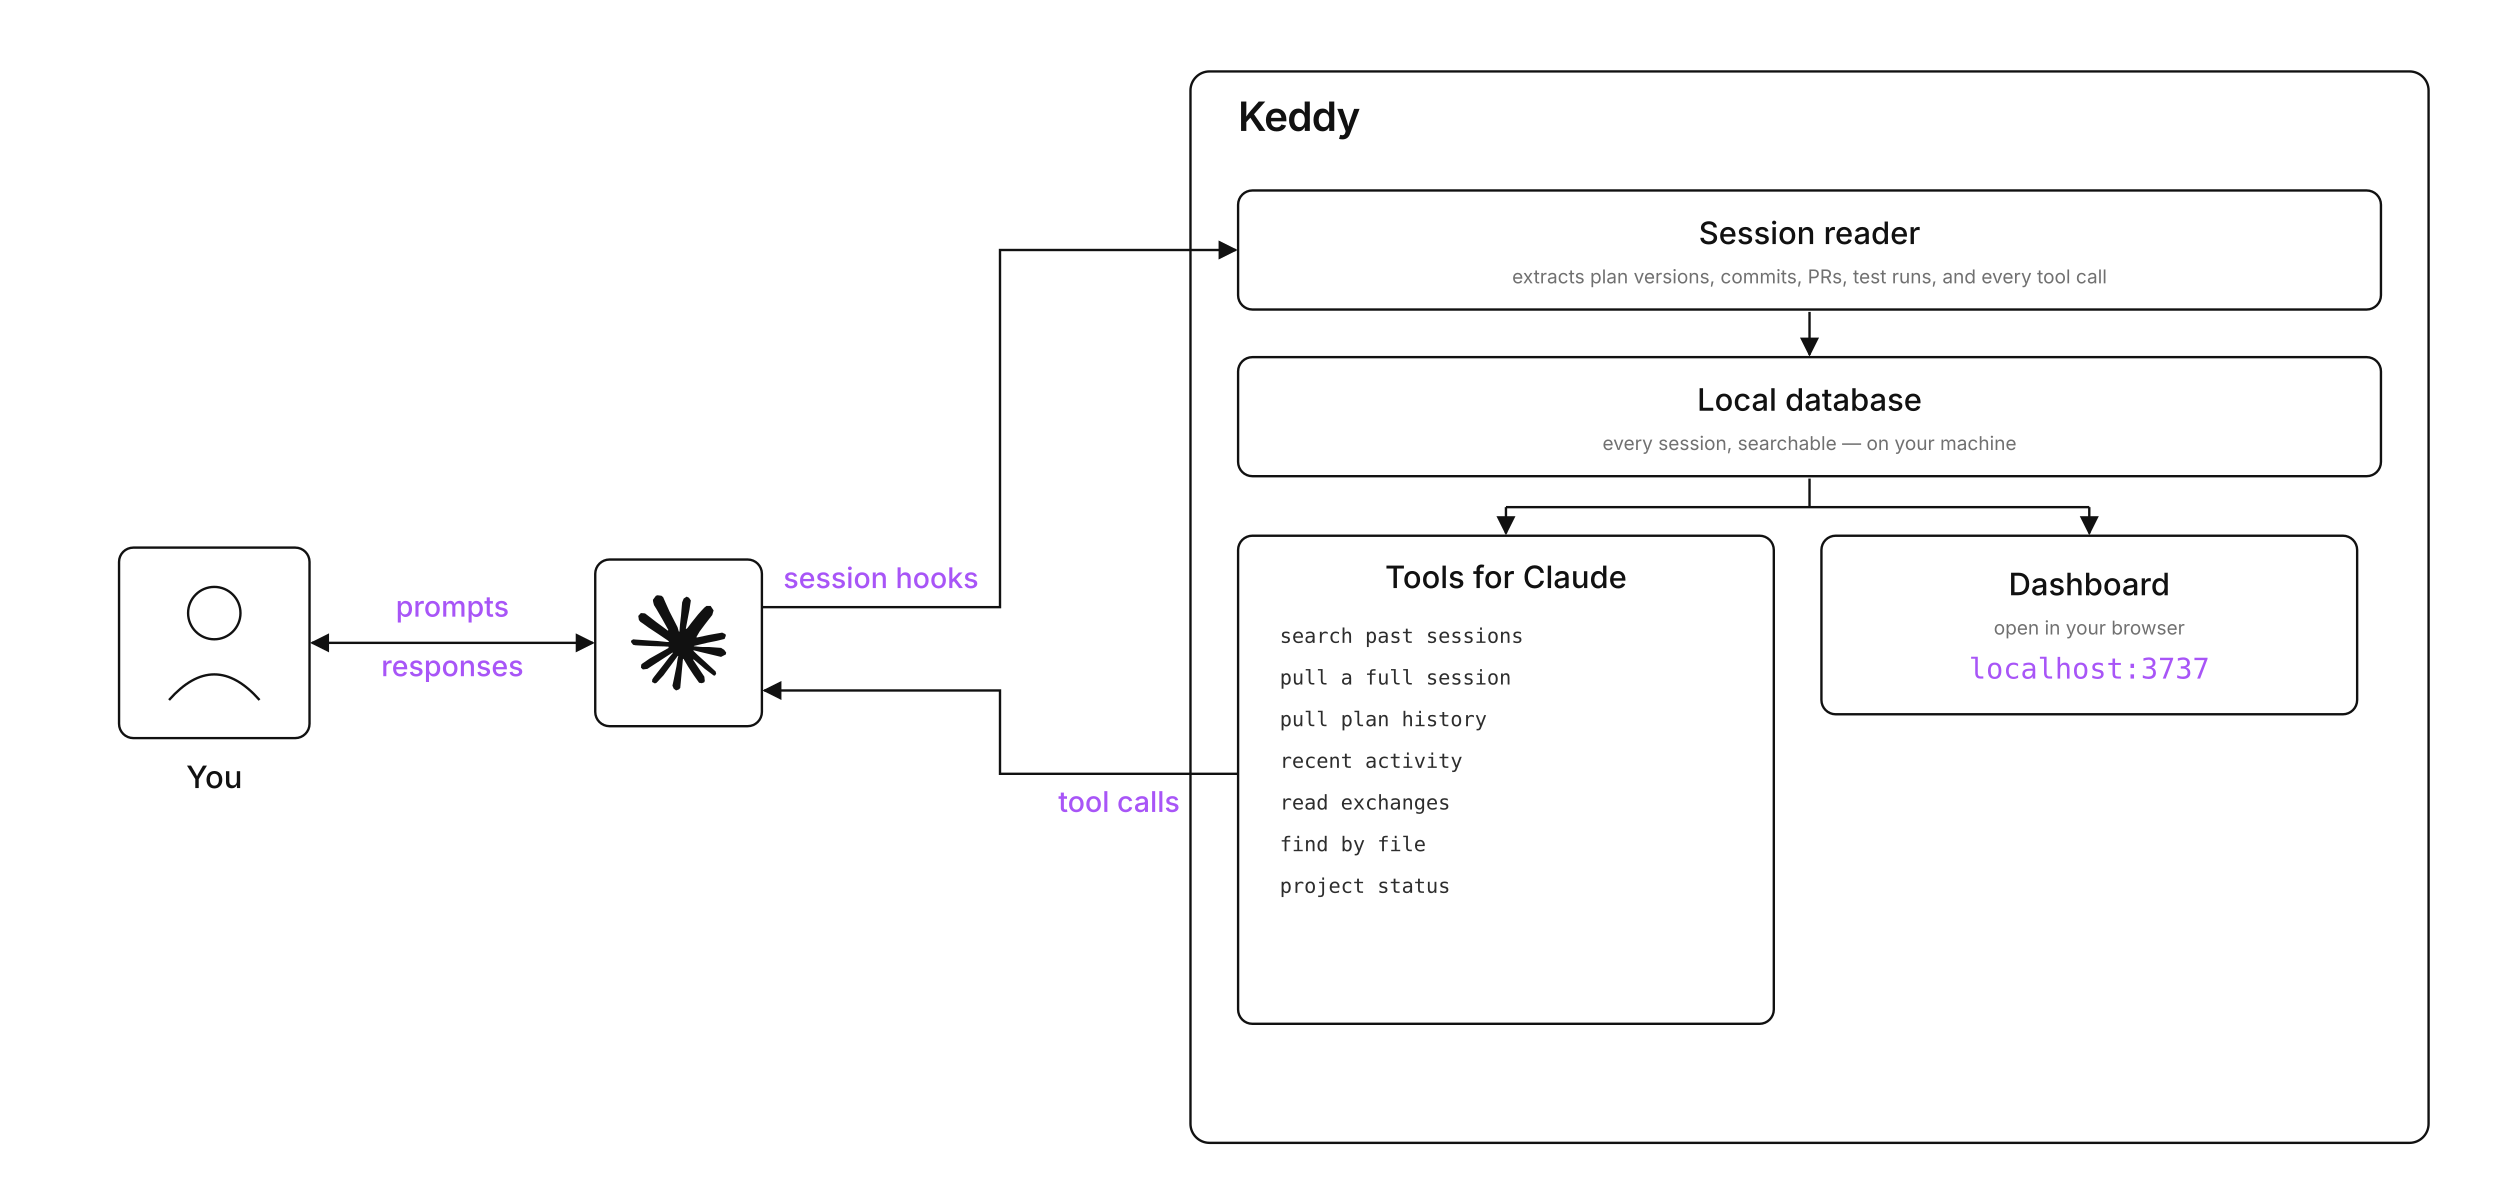
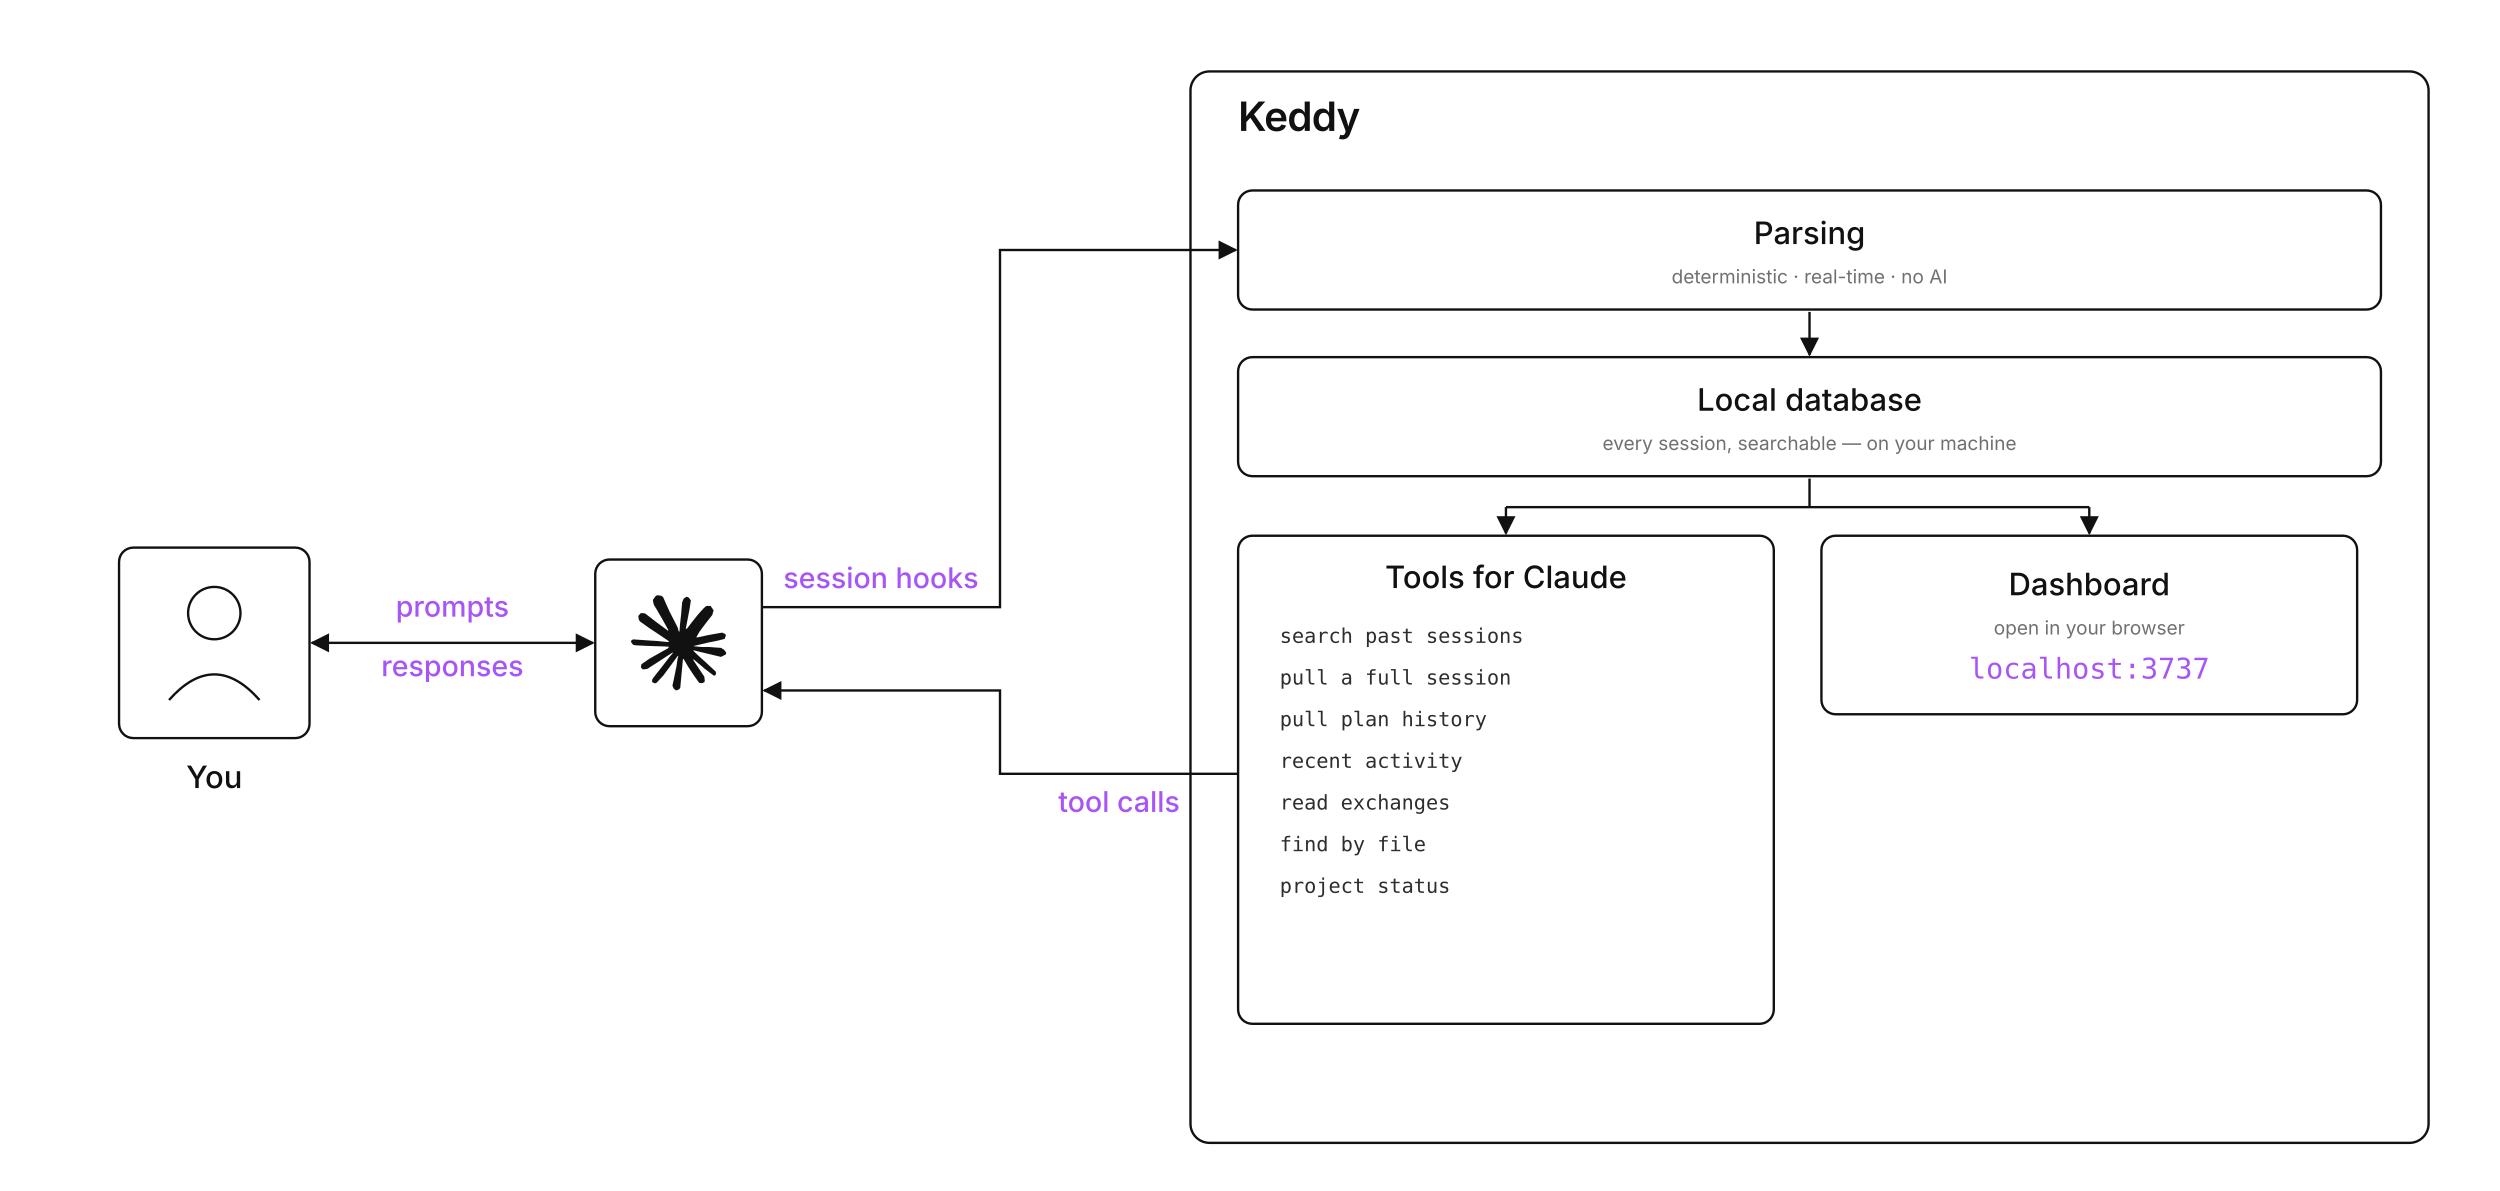
<svg xmlns="http://www.w3.org/2000/svg" viewBox="0 0 2100 1000" role="img" aria-label="Keddy architecture: You interact with Claude Code; Claude Code sends session hooks to Keddy's session reader, which writes to a local database. The database serves both MCP tools that Claude can call, and a dashboard you open in your browser.">
  <defs>
    <style>
      .box { fill: none; stroke: #111111; stroke-width: 2; }
      .label { font-family: -apple-system, BlinkMacSystemFont, "Inter", "Helvetica Neue", Arial, sans-serif; fill: #111111; }
      .label-box { font-size: 26px; font-weight: 500; }
      .label-sub { font-size: 16px; font-weight: 400; opacity: 0.6; }
      .label-title { font-size: 34px; font-weight: 600; letter-spacing: -0.02em; }
      .label-arrow { font-family: -apple-system, BlinkMacSystemFont, "Inter", "Helvetica Neue", Arial, sans-serif; font-size: 24px; font-weight: 500; fill: #a855f7; }
      .tool-list { font-family: ui-monospace, "SF Mono", Menlo, Consolas, monospace; font-size: 17px; fill: #111111; opacity: 0.88; }
      .arrow { stroke: #111111; stroke-width: 2; fill: none; }
    </style>
    <marker id="arrowhead" viewBox="0 0 10 10" refX="9" refY="5" markerWidth="8" markerHeight="8" orient="auto-start-reverse">
      <path d="M 0 0 L 10 5 L 0 10 z" fill="#111111" />
    </marker>
  </defs>
  <rect x="100" y="460" width="160" height="160" rx="12" class="box" />
  <circle cx="180" cy="515" r="22" fill="none" stroke="#111111" stroke-width="2" />
  <path d="M 142 588 Q 180 545 218 588" fill="none" stroke="#111111" stroke-width="2" />
  <text x="180" y="662" text-anchor="middle" class="label label-box">You</text>
  <line x1="262" y1="540" x2="498" y2="540" class="arrow" marker-end="url(#arrowhead)" marker-start="url(#arrowhead)" />
  <text x="380" y="518" text-anchor="middle" class="label-arrow">prompts</text>
  <text x="380" y="568" text-anchor="middle" class="label-arrow">responses</text>
  <rect x="500" y="470" width="140" height="140" rx="12" class="box" />
  <svg x="530" y="500" width="80" height="80" viewBox="0 0 24 24">
    <path fill="#111111" d="m4.714 15.956 4.717-2.647.079-.231-.079-.128h-.231l-.789-.049-2.696-.073-2.337-.097-2.265-.121-.571-.121-.534-.704.055-.352.48-.322.686.061 1.518.103 2.277.158 1.651.097 2.447.255h.389l.055-.158-.134-.097-.103-.097L6.973 9.836l-2.55-1.688-1.336-.971-.723-.492-.364-.461-.158-1.008.656-.723.88.061.225.061.892.686 1.906 1.475 2.489 1.834.364.303.146-.103.018-.073-.164-.273-1.354-2.447-1.445-2.489-.643-1.032-.17-.619c-.061-.255-.103-.467-.103-.729L6.287.134 6.7 0l.996.134.419.364.619 1.415 1.002 2.228 1.554 3.03.455.898.243.832.091.255h.158v-.146l.128-1.706.237-2.095.231-2.696.079-.759.376-.911.747-.492.583.279.48.686-.067.443-.285 1.852-.559 2.902-.364 1.943h.212l.243-.243.984-1.305 1.651-2.064.729-.82.85-.905.546-.431h1.032l.759 1.129-.34 1.166-1.062 1.348-.88 1.141-1.263 1.7-.789 1.36.073.109.188-.018 2.853-.607 1.542-.279 1.84-.316.832.389.091.395-.328.807-1.967.486-2.307.461-3.436.814-.043.03.049.061 1.548.146.662.036h1.621l3.018.225.789.522.474.638-.079.486-1.214.619-1.639-.389-3.825-.911-1.311-.328h-.182v.109l1.093 1.069 2.003 1.809 2.507 2.331.128.577-.322.455-.34-.049-2.204-1.657-.85-.747-1.925-1.621h-.128v.17l.443.65 2.344 3.521.121 1.081-.17.352-.607.212-.668-.121-1.372-1.925L14.38 17.959l-1.141-1.943-.14.079-.674 7.255-.316.37-.729.279-.607-.461-.322-.747.322-1.475.389-1.925.316-1.53.285-1.9.17-.631-.012-.043-.14.018-1.433 1.967-2.18 2.945-1.724 1.846-.413.164-.716-.37.067-.662.401-.589 2.386-3.036 1.439-1.882.929-1.087-.006-.158h-.055l-6.338 4.116-1.129.146-.486-.455.061-.747.231-.243 1.906-1.311Z" />
  </svg>
  <path d="M 640 510 L 840 510 L 840 210 L 1038 210" class="arrow" marker-end="url(#arrowhead)" />
  <text x="740" y="494" text-anchor="middle" class="label-arrow">session hooks</text>
  <path d="M 1040 650 L 840 650 L 840 580 L 642 580" class="arrow" marker-end="url(#arrowhead)" />
  <text x="940" y="682" text-anchor="middle" class="label-arrow">tool calls</text>
  <rect x="1000" y="60" width="1040" height="900" rx="16" class="box" />
  <text x="1040" y="110" class="label label-title">Keddy</text>
  <rect x="1040" y="160" width="960" height="100" rx="12" class="box" />
-   <text x="1520" y="205" text-anchor="middle" class="label label-box">Session reader</text>
-   <text x="1520" y="238" text-anchor="middle" class="label label-sub">extracts plan versions, commits, PRs, test runs, and every tool call</text>
+   <text x="1520" y="205" text-anchor="middle" class="label label-box">Parsing</text>
+   <text x="1520" y="238" text-anchor="middle" class="label label-sub">deterministic · real-time · no AI</text>
  <line x1="1520" y1="262" x2="1520" y2="298" class="arrow" marker-end="url(#arrowhead)" />
  <rect x="1040" y="300" width="960" height="100" rx="12" class="box" />
  <text x="1520" y="345" text-anchor="middle" class="label label-box">Local database</text>
  <text x="1520" y="378" text-anchor="middle" class="label label-sub">every session, searchable — on your machine</text>
  <line x1="1520" y1="402" x2="1520" y2="426" class="arrow" />
  <line x1="1265" y1="426" x2="1755" y2="426" class="arrow" />
  <line x1="1265" y1="426" x2="1265" y2="448" class="arrow" marker-end="url(#arrowhead)" />
  <line x1="1755" y1="426" x2="1755" y2="448" class="arrow" marker-end="url(#arrowhead)" />
  <rect x="1040" y="450" width="450" height="410" rx="12" class="box" />
  <text x="1265" y="494" text-anchor="middle" class="label label-box">Tools for Claude</text>
  <g class="tool-list">
    <text x="1075" y="540">search past sessions</text>
    <text x="1075" y="575">pull a full session</text>
    <text x="1075" y="610">pull plan history</text>
    <text x="1075" y="645">recent activity</text>
    <text x="1075" y="680">read exchanges</text>
    <text x="1075" y="715">find by file</text>
    <text x="1075" y="750">project status</text>
  </g>
  <rect x="1530" y="450" width="450" height="150" rx="12" class="box" />
  <text x="1755" y="500" text-anchor="middle" class="label label-box">Dashboard</text>
  <text x="1755" y="533" text-anchor="middle" class="label label-sub">open in your browser</text>
  <text x="1755" y="570" text-anchor="middle" class="label-arrow" style="font-family: ui-monospace, 'SF Mono', Menlo, Consolas, monospace;">localhost:3737</text>
</svg>
